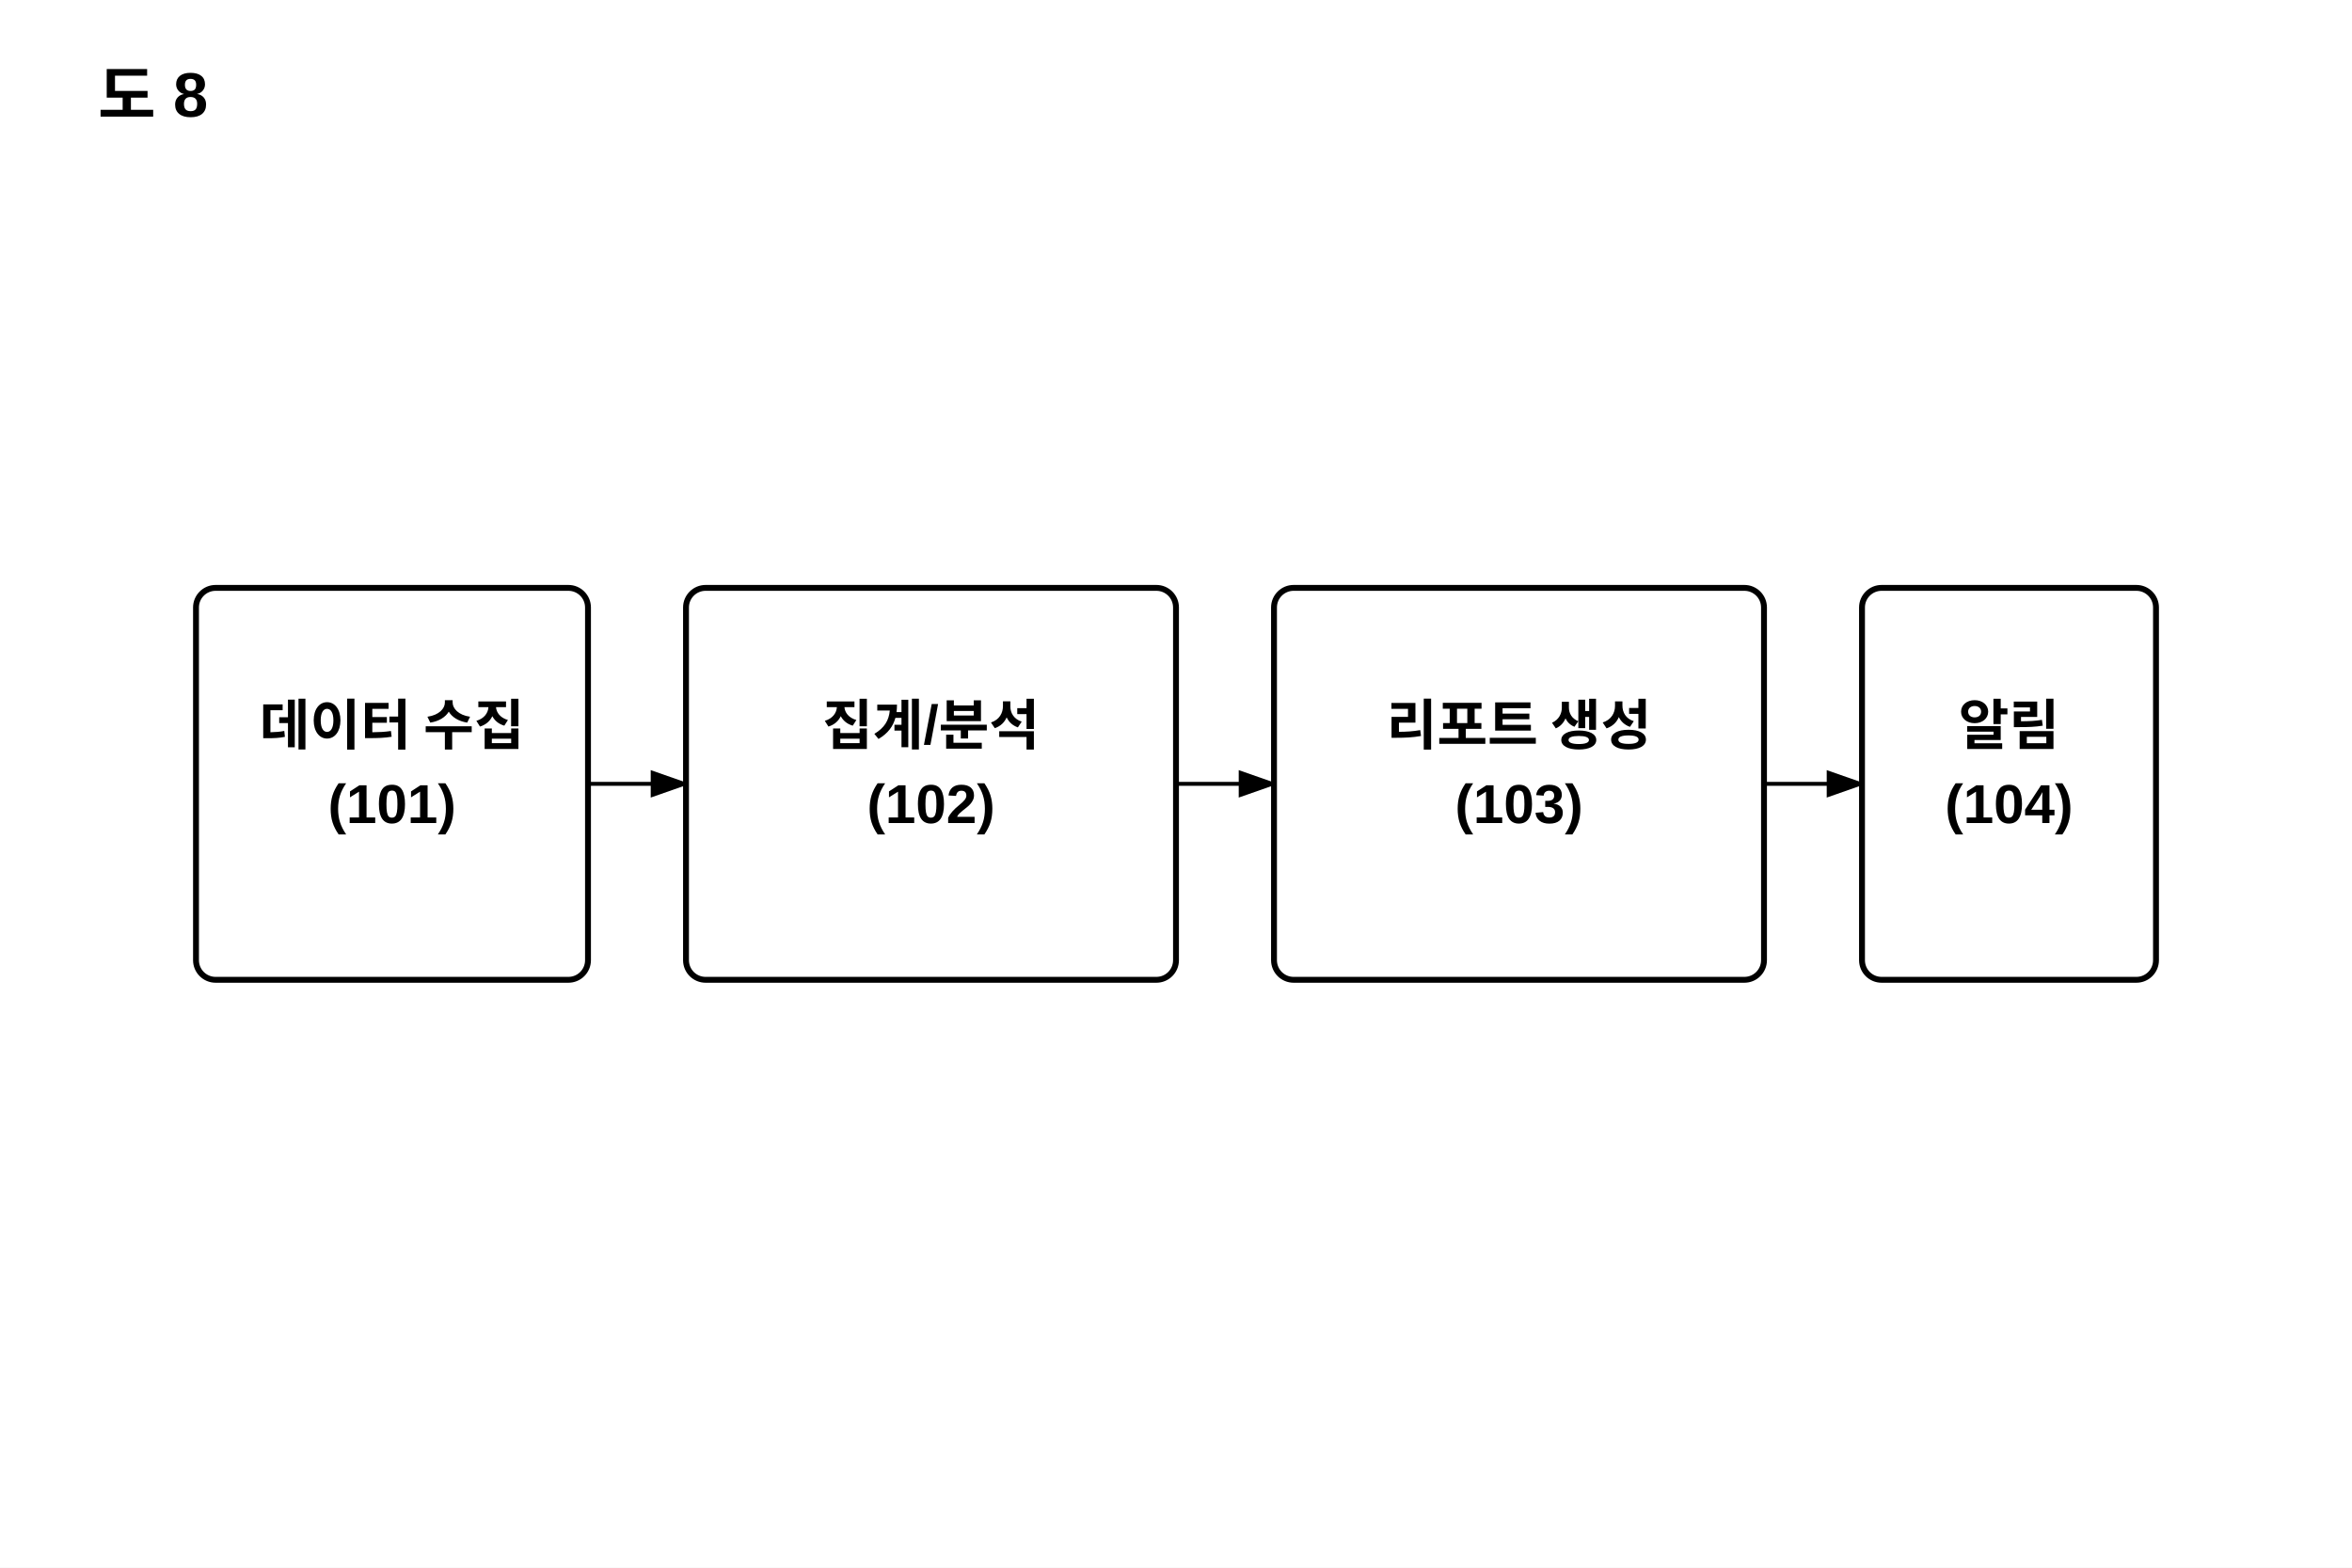
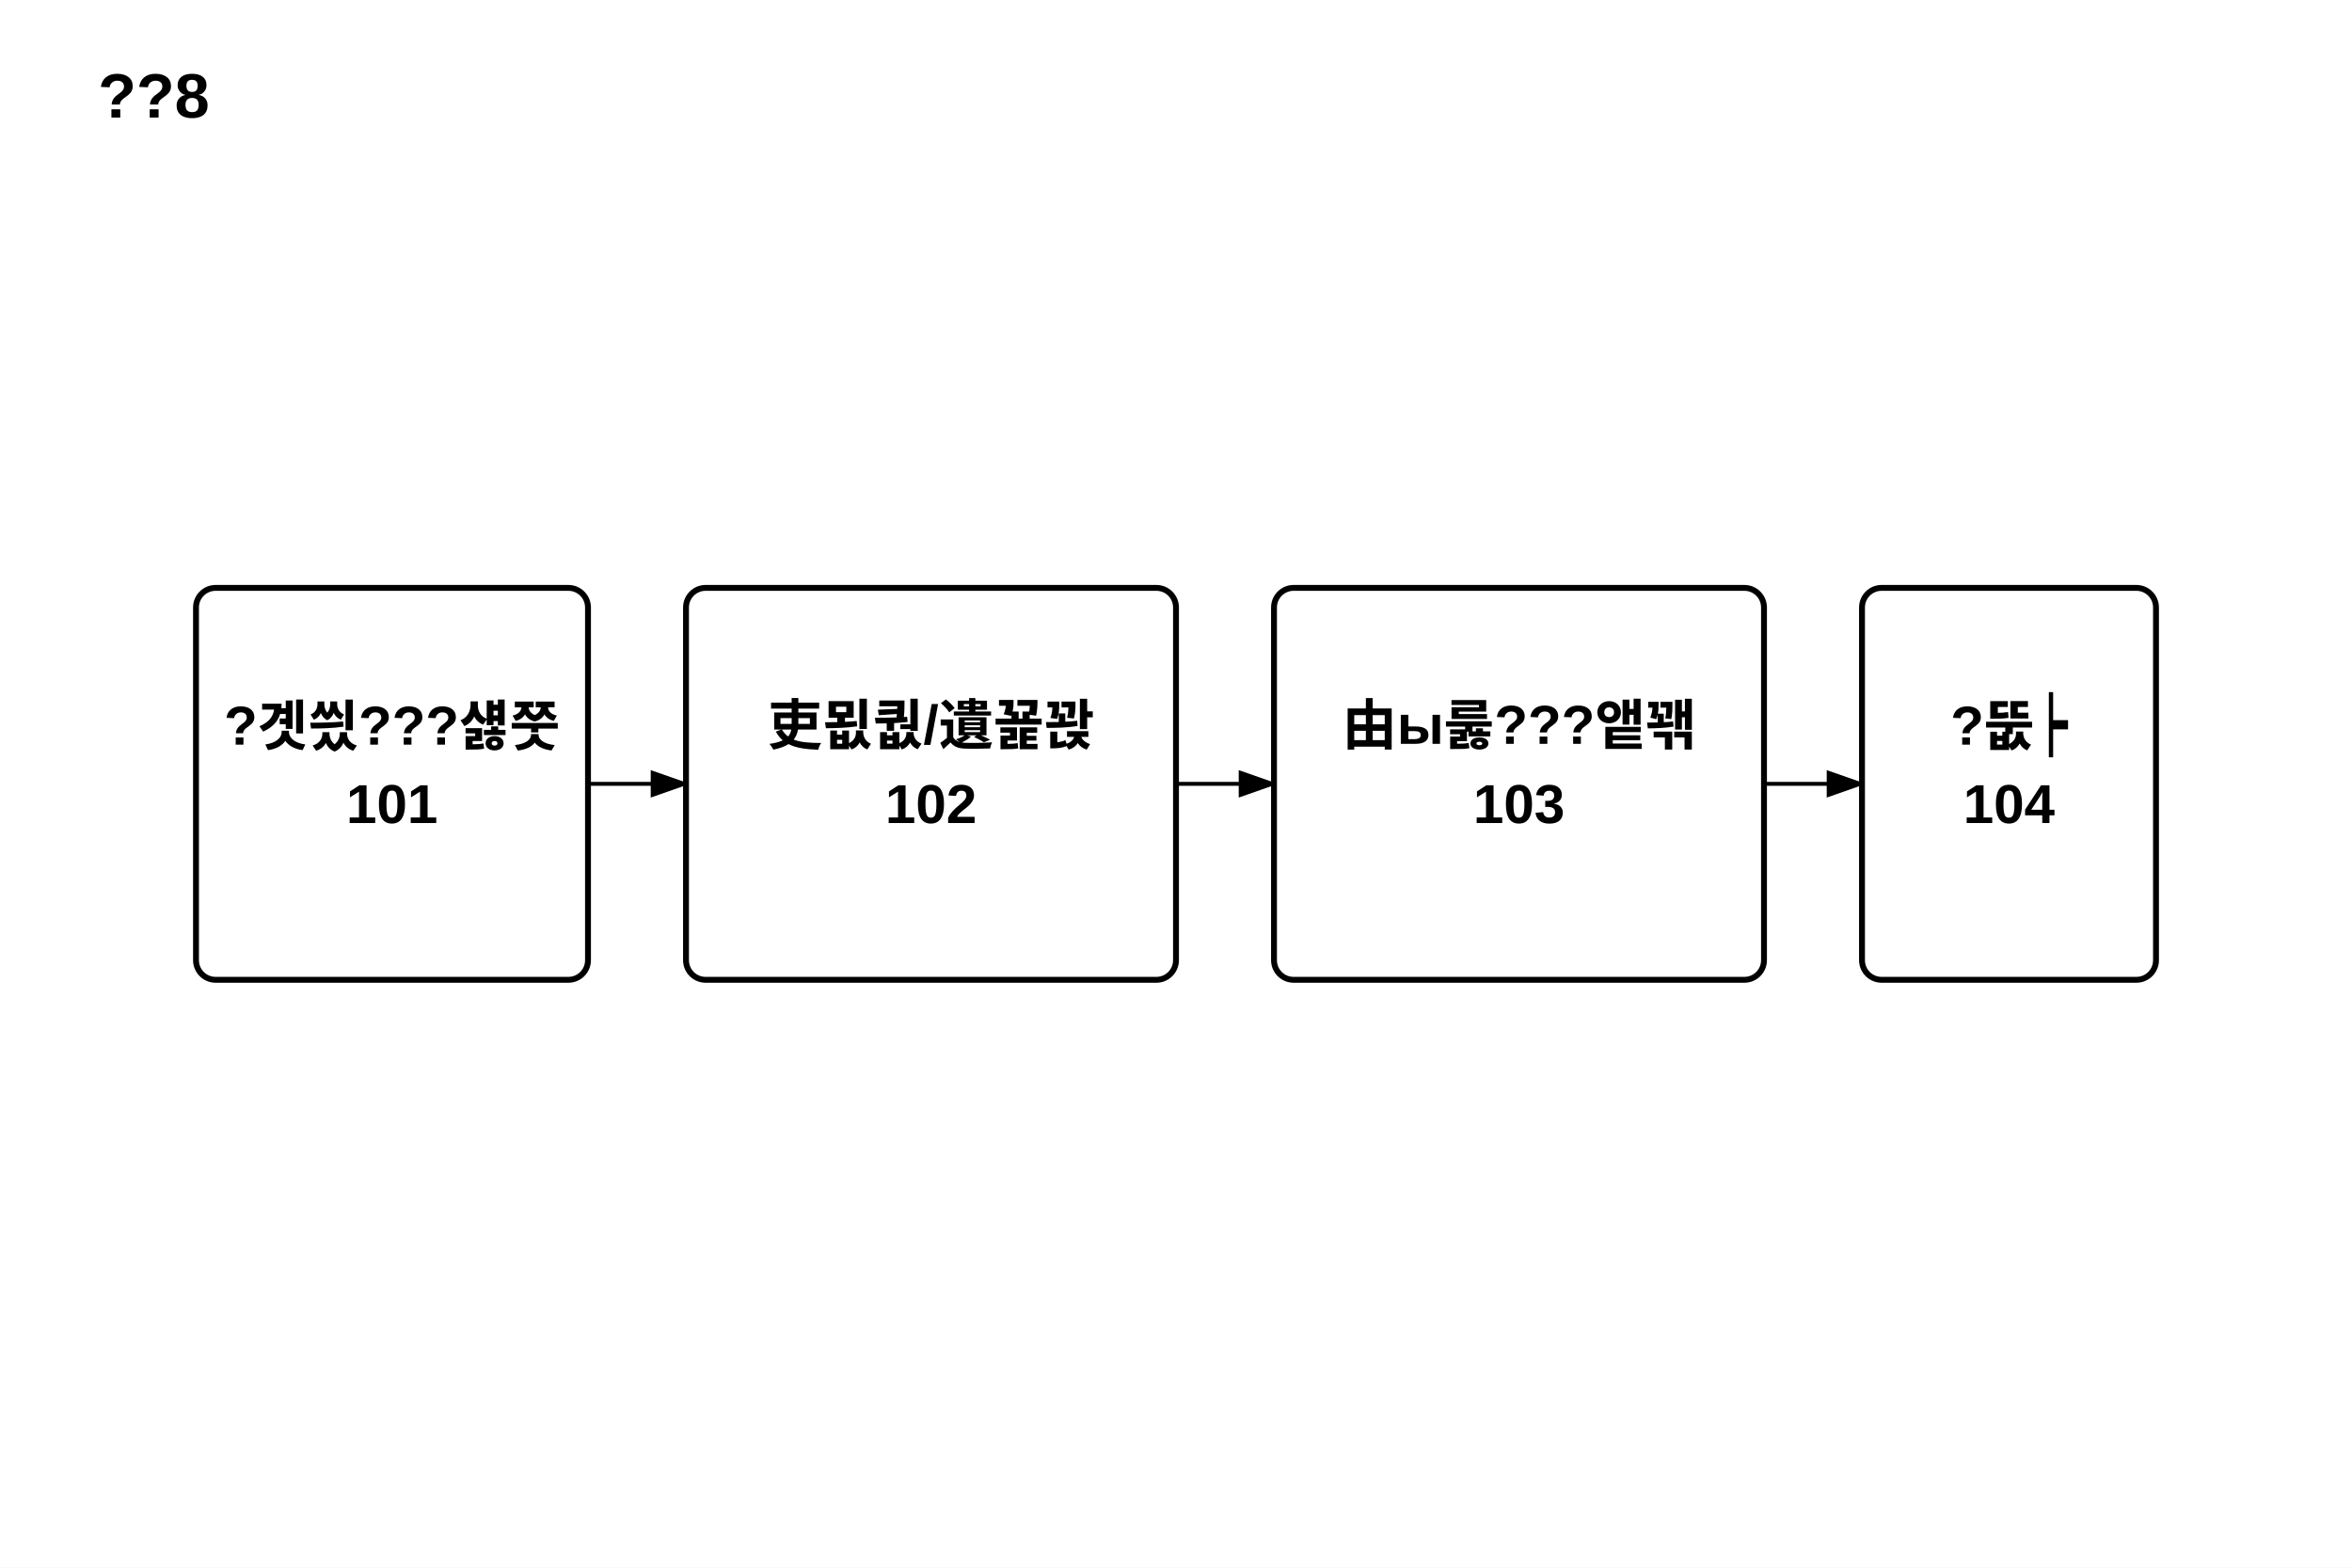
<svg xmlns="http://www.w3.org/2000/svg" width="1200" height="800" viewBox="0 0 1200 800">
  <rect width="100%" height="100%" fill="white" />
  <defs>
    <marker id="arrowhead" markerWidth="10" markerHeight="7" refX="9" refY="3.5" orient="auto">
      <polygon points="0 0, 10 3.5, 0 7" fill="black" />
    </marker>
  </defs>
-   <text x="50" y="60" font-family="Arial, sans-serif" font-size="32" font-weight="bold">도 8</text>
+   <text x="50" y="60" font-family="Arial, sans-serif" font-size="32" font-weight="bold">??8</text>
  <rect x="100" y="300" width="200" height="200" fill="white" stroke="black" stroke-width="3" rx="10" />
-   <text x="200" y="380" text-anchor="middle" font-family="Arial, sans-serif" font-size="28" font-weight="bold">데이터 수집</text>
-   <text x="200" y="420" text-anchor="middle" font-family="Arial, sans-serif" font-size="28" font-weight="bold">(101)</text>
+   <text x="200" y="380" text-anchor="middle" font-family="Arial, sans-serif" font-size="28" font-weight="bold">?곗씠???섏쭛</text>
+   <text x="200" y="420" text-anchor="middle" font-family="Arial, sans-serif" font-size="28" font-weight="bold">101</text>
  <line x1="300" y1="400" x2="350" y2="400" stroke="black" stroke-width="2" marker-end="url(#arrowhead)" />
  <rect x="350" y="300" width="250" height="200" fill="white" stroke="black" stroke-width="3" rx="10" />
-   <text x="475" y="380" text-anchor="middle" font-family="Arial, sans-serif" font-size="28" font-weight="bold">집계/분석</text>
-   <text x="475" y="420" text-anchor="middle" font-family="Arial, sans-serif" font-size="28" font-weight="bold">(102)</text>
+   <text x="475" y="380" text-anchor="middle" font-family="Arial, sans-serif" font-size="28" font-weight="bold">吏묎퀎/遺꾩꽍</text>
+   <text x="475" y="420" text-anchor="middle" font-family="Arial, sans-serif" font-size="28" font-weight="bold">102</text>
  <line x1="600" y1="400" x2="650" y2="400" stroke="black" stroke-width="2" marker-end="url(#arrowhead)" />
  <rect x="650" y="300" width="250" height="200" fill="white" stroke="black" stroke-width="3" rx="10" />
-   <text x="775" y="380" text-anchor="middle" font-family="Arial, sans-serif" font-size="28" font-weight="bold">리포트 생성</text>
-   <text x="775" y="420" text-anchor="middle" font-family="Arial, sans-serif" font-size="28" font-weight="bold">(103)</text>
+   <text x="775" y="380" text-anchor="middle" font-family="Arial, sans-serif" font-size="28" font-weight="bold">由ы룷???앹꽦</text>
+   <text x="775" y="420" text-anchor="middle" font-family="Arial, sans-serif" font-size="28" font-weight="bold">103</text>
  <line x1="900" y1="400" x2="950" y2="400" stroke="black" stroke-width="2" marker-end="url(#arrowhead)" />
  <rect x="950" y="300" width="150" height="200" fill="white" stroke="black" stroke-width="3" rx="10" />
-   <text x="1025" y="380" text-anchor="middle" font-family="Arial, sans-serif" font-size="28" font-weight="bold">알림</text>
-   <text x="1025" y="420" text-anchor="middle" font-family="Arial, sans-serif" font-size="28" font-weight="bold">(104)</text>
+   <text x="1025" y="380" text-anchor="middle" font-family="Arial, sans-serif" font-size="28" font-weight="bold">?뚮┝</text>
+   <text x="1025" y="420" text-anchor="middle" font-family="Arial, sans-serif" font-size="28" font-weight="bold">104</text>
</svg>
